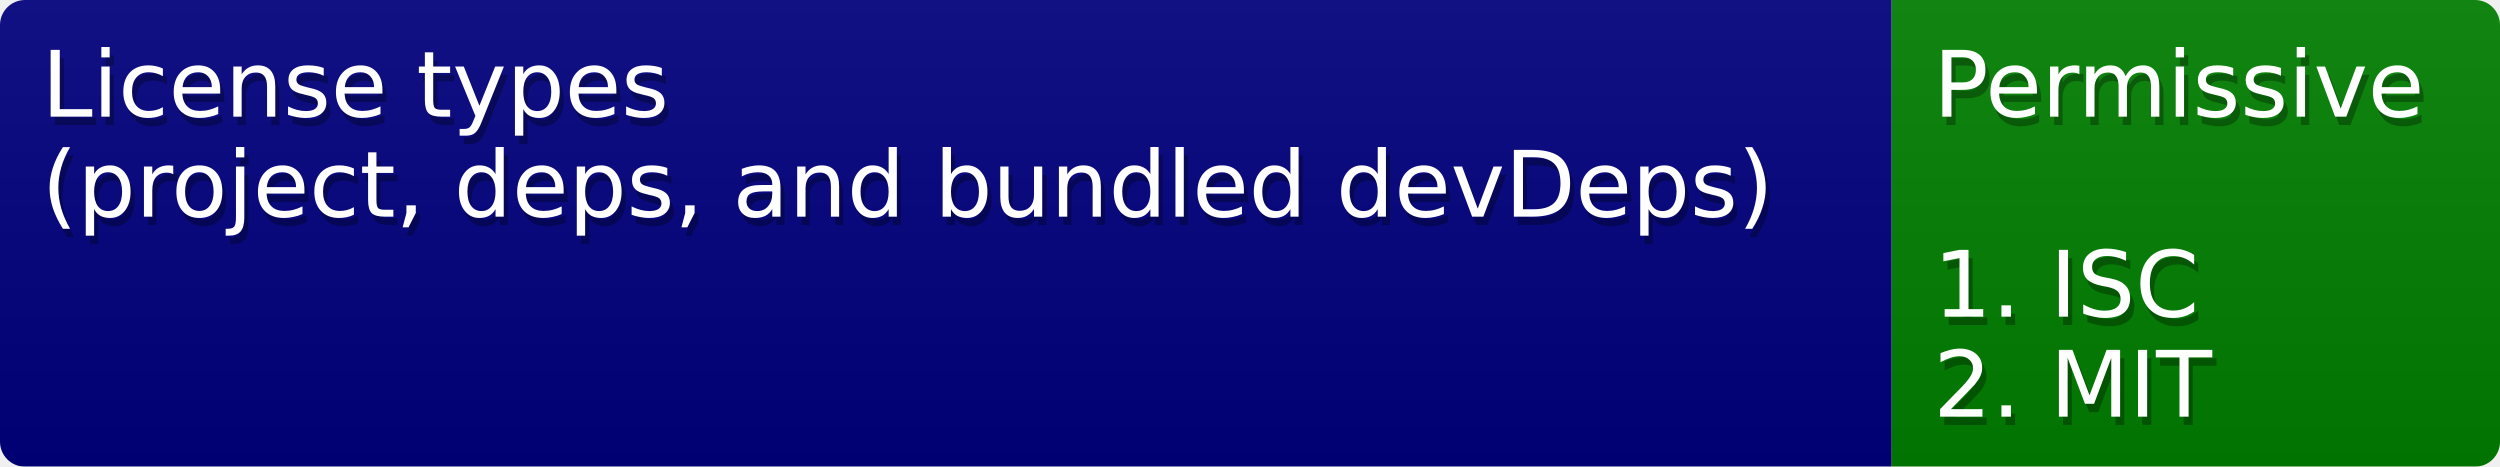
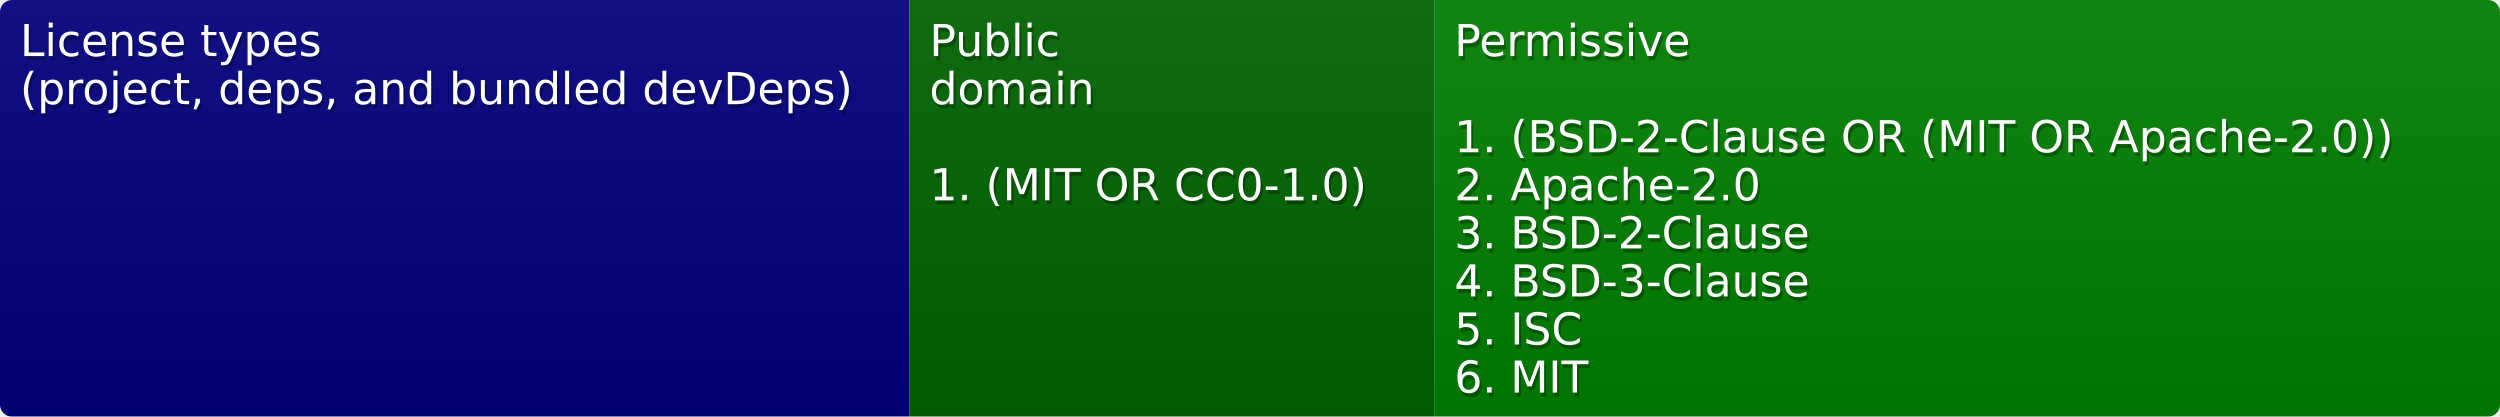
- <svg xmlns="http://www.w3.org/2000/svg" width="300" height="56">
+ <svg xmlns="http://www.w3.org/2000/svg" width="624" height="104">
  <defs>
    <style>text{font-size:11px;font-family:Verdana,DejaVu Sans,Geneva,sans-serif}text.shadow{fill:#010101;fill-opacity:.3}text.high{fill:#fff}</style>
    <linearGradient id="smooth" x2="0" y2="100%">
      <stop offset="0" stop-color="#aaa" stop-opacity=".1" />
      <stop offset="1" stop-opacity=".1" />
    </linearGradient>
    <mask id="round">
      <rect width="100%" height="100%" rx="3" fill="#fff" />
    </mask>
  </defs>
  <g id="bg" mask="url(#round)">
-     <path fill="navy" d="M0 0h227v56H0z" />
-     <path fill="green" d="M227 0h73v56h-73z" />
-     <path fill="url(#smooth)" d="M0 0h300v56H0z" />
+     <path fill="navy" d="M0 0h227v104H0z" />
+     <path fill="#006400" d="M227 0h131v104H227z" />
+     <path fill="green" d="M358 0h266v104H358z" />
+     <path fill="url(#smooth)" d="M0 0h624v104H0z" />
  </g>
  <g id="fg">
    <text class="shadow" x="5.5" y="15">License types</text>
    <text class="high" x="5" y="14">License types</text>
    <text class="shadow" x="5.5" y="27">(project, deps, and bundled devDeps)</text>
    <text class="high" x="5" y="26">(project, deps, and bundled devDeps)</text>
-     <text class="shadow" x="232.5" y="15">Permissive</text>
-     <text class="high" x="232" y="14">Permissive</text>
-     <text class="shadow" x="232.5" y="39">1. ISC</text>
-     <text class="high" x="232" y="38">1. ISC</text>
-     <text class="shadow" x="232.5" y="51">2. MIT</text>
-     <text class="high" x="232" y="50">2. MIT</text>
+     <text class="shadow" x="232.5" y="15">Public</text>
+     <text class="high" x="232" y="14">Public</text>
+     <text class="shadow" x="232.5" y="27">domain</text>
+     <text class="high" x="232" y="26">domain</text>
+     <text class="shadow" x="232.5" y="51">1. (MIT OR CC0-1.0)</text>
+     <text class="high" x="232" y="50">1. (MIT OR CC0-1.0)</text>
+     <text class="shadow" x="363.5" y="15">Permissive</text>
+     <text class="high" x="363" y="14">Permissive</text>
+     <text class="shadow" x="363.5" y="39">1. (BSD-2-Clause OR (MIT OR Apache-2.0))</text>
+     <text class="high" x="363" y="38">1. (BSD-2-Clause OR (MIT OR Apache-2.0))</text>
+     <text class="shadow" x="363.5" y="51">2. Apache-2.0</text>
+     <text class="high" x="363" y="50">2. Apache-2.0</text>
+     <text class="shadow" x="363.5" y="63">3. BSD-2-Clause</text>
+     <text class="high" x="363" y="62">3. BSD-2-Clause</text>
+     <text class="shadow" x="363.5" y="75">4. BSD-3-Clause</text>
+     <text class="high" x="363" y="74">4. BSD-3-Clause</text>
+     <text class="shadow" x="363.5" y="87">5. ISC</text>
+     <text class="high" x="363" y="86">5. ISC</text>
+     <text class="shadow" x="363.5" y="99">6. MIT</text>
+     <text class="high" x="363" y="98">6. MIT</text>
  </g>
</svg>
